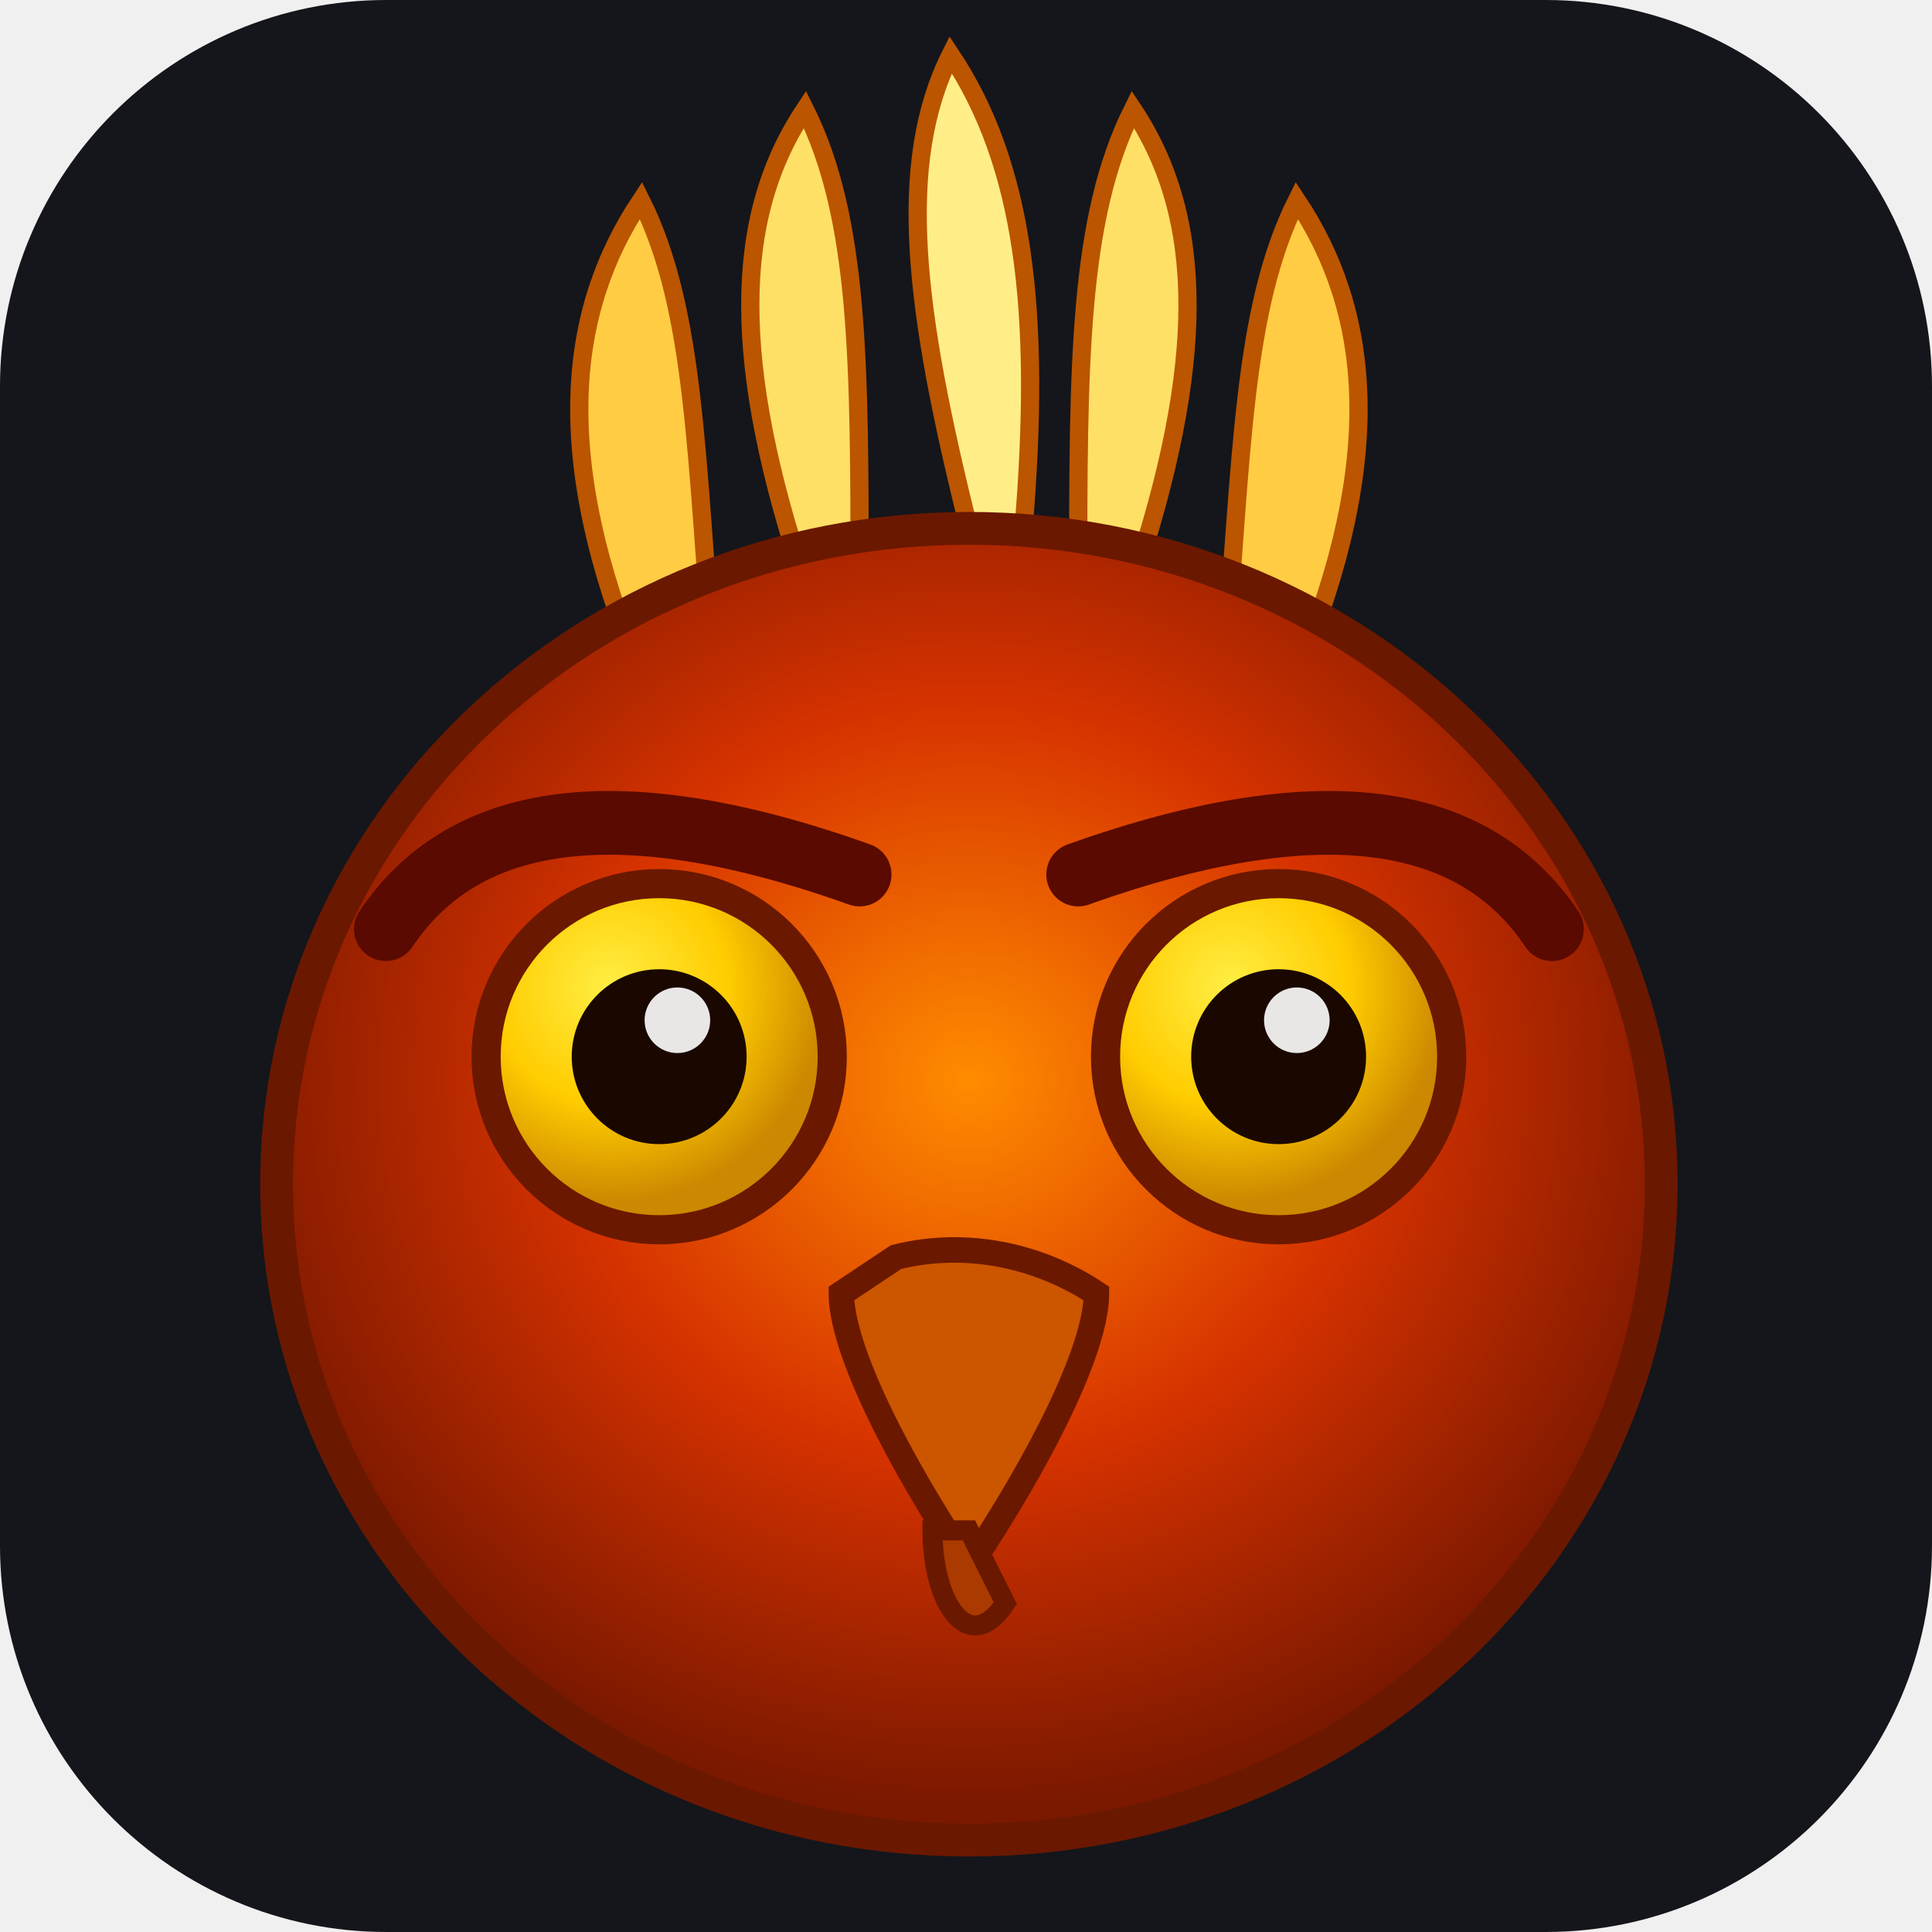
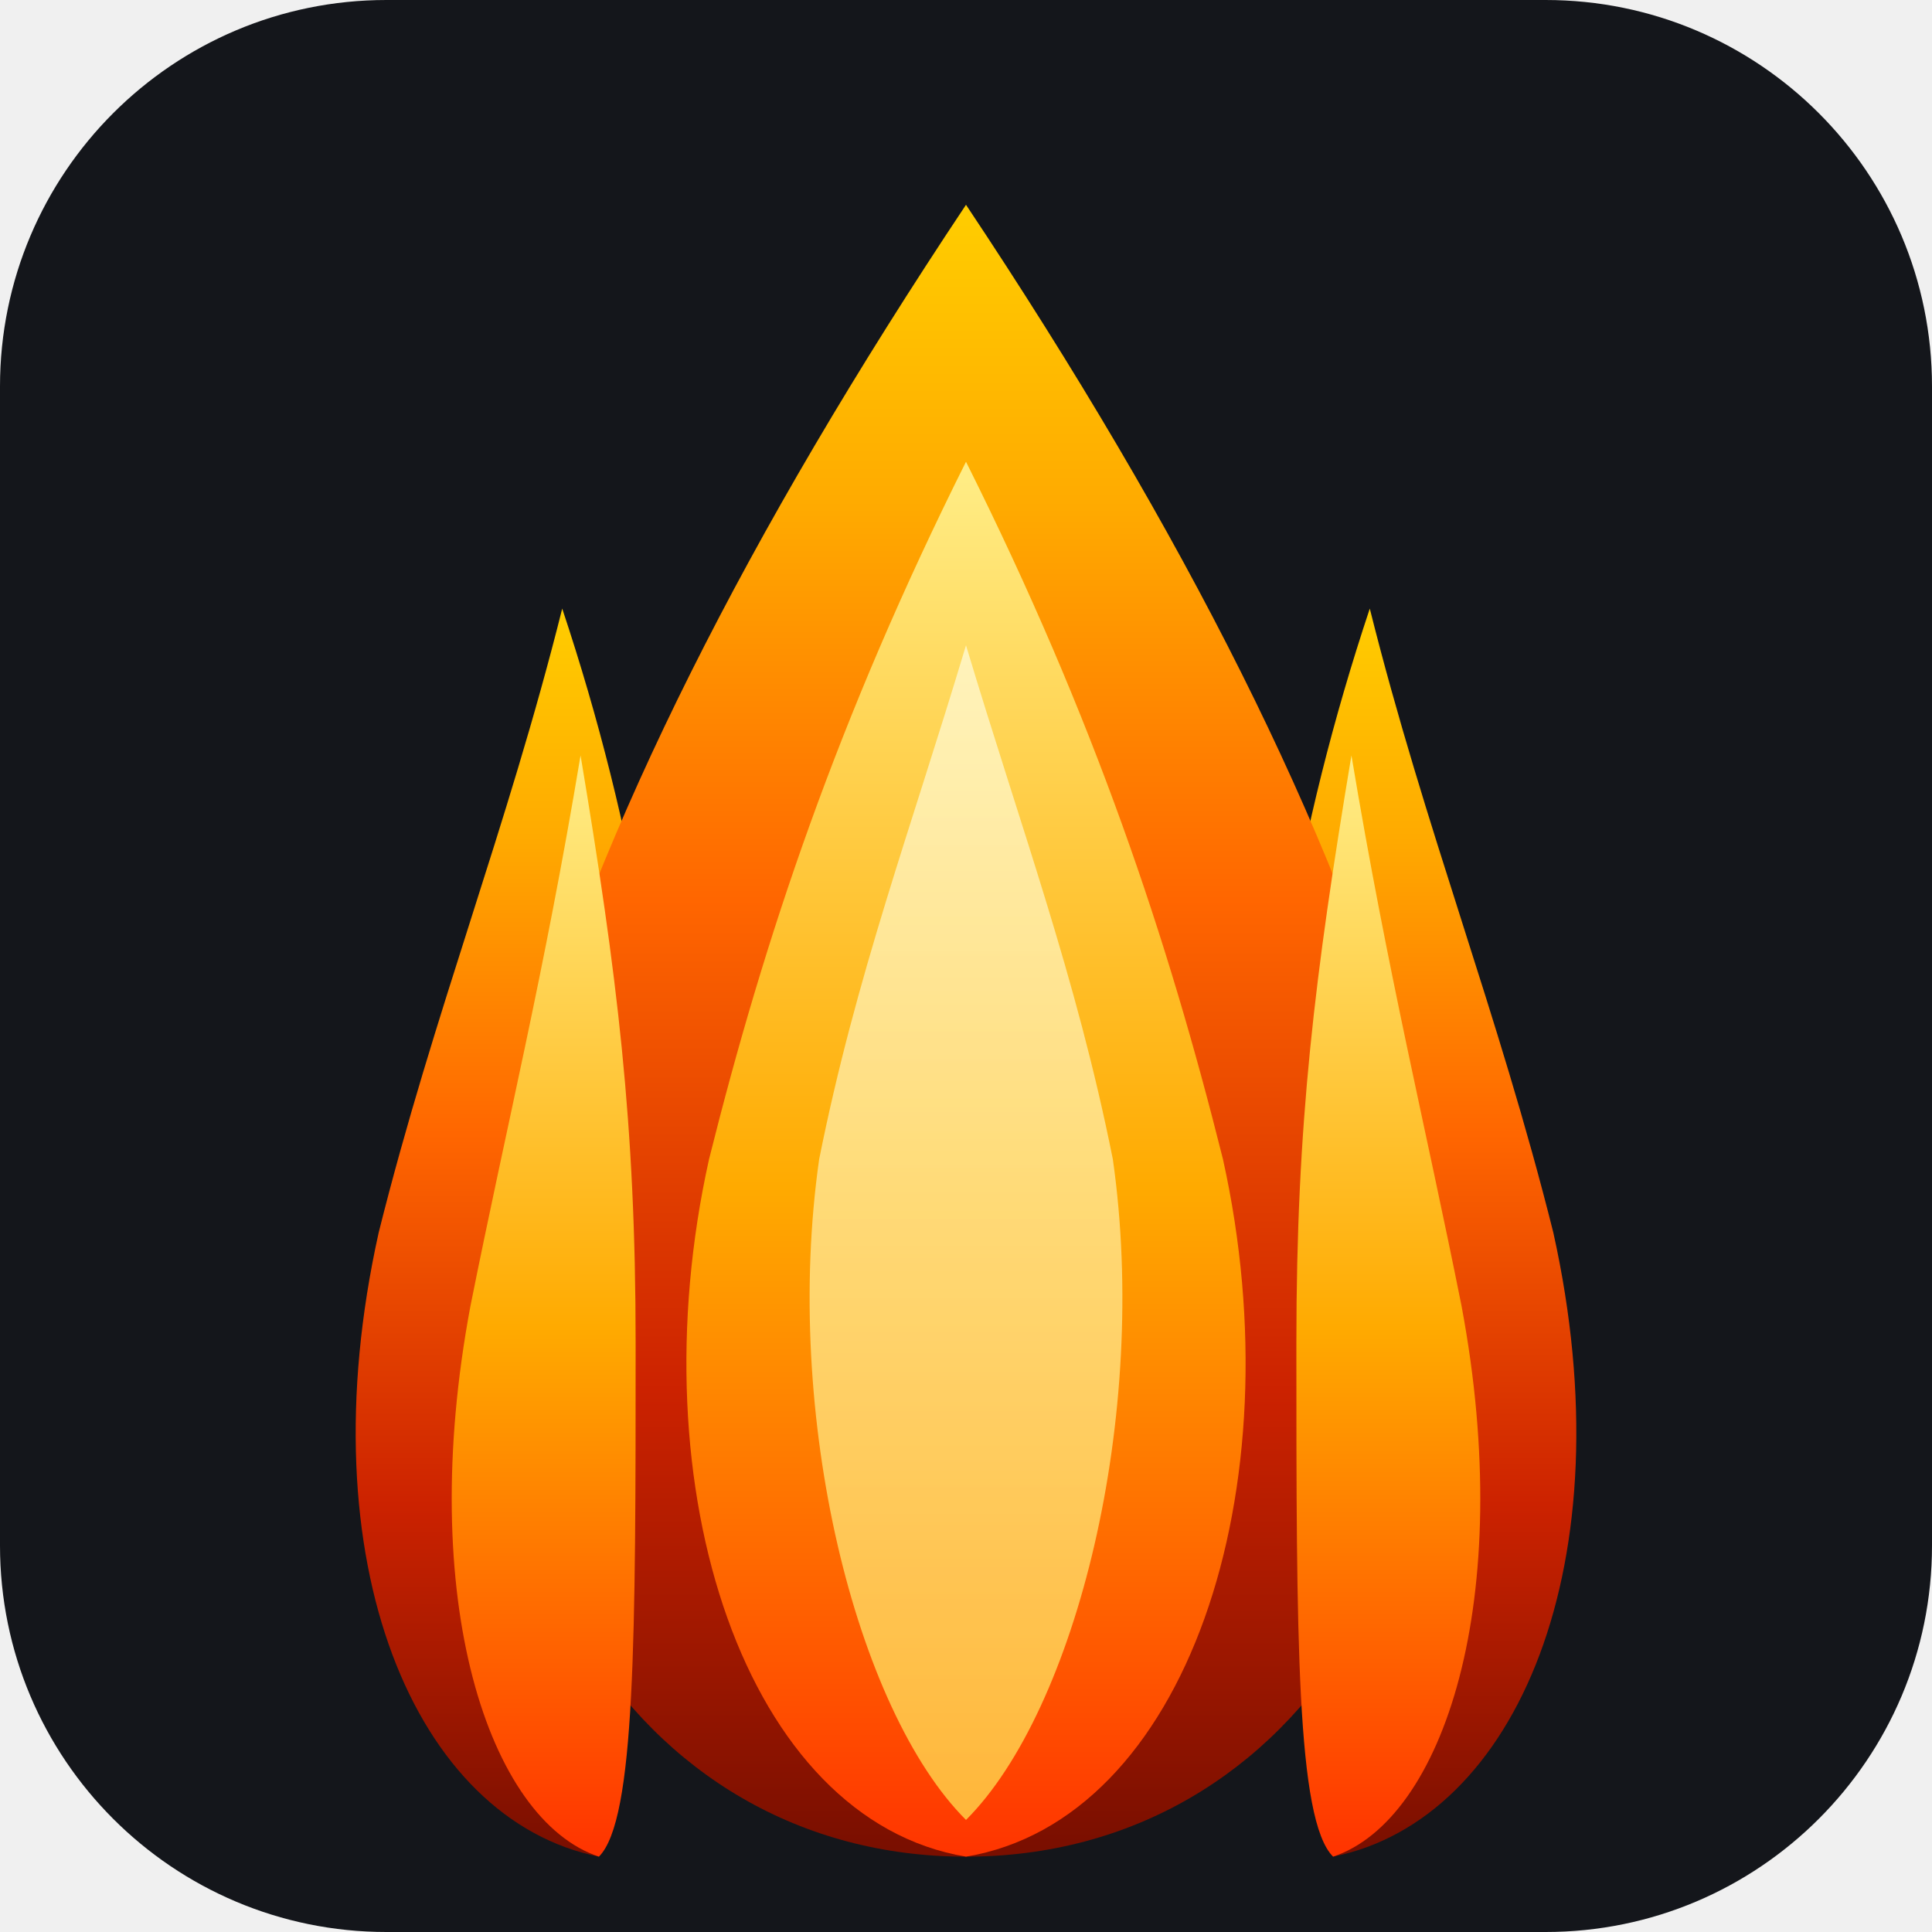
<svg xmlns="http://www.w3.org/2000/svg" viewBox="0 0 100 100">
  <defs>
-     <radialGradient id="hd" cx="50%" cy="42%" r="56%">
-       <stop offset="0%" stop-color="#ff8c00" />
-       <stop offset="52%" stop-color="#d63200" />
-       <stop offset="100%" stop-color="#7a1800" />
-     </radialGradient>
-     <radialGradient id="ey" cx="36%" cy="30%" r="62%">
-       <stop offset="0%" stop-color="#ffee44" />
-       <stop offset="55%" stop-color="#ffcc00" />
-       <stop offset="100%" stop-color="#cc8800" />
-     </radialGradient>
+     <linearGradient id="fo" x1="0.5" y1="1" x2="0.5" y2="0">
+       <stop offset="0%" stop-color="#7a0f00" />
+       <stop offset="28%" stop-color="#cc2200" />
+       <stop offset="58%" stop-color="#ff6600" />
+       <stop offset="82%" stop-color="#ffaa00" />
+       <stop offset="100%" stop-color="#ffcc00" />
+     </linearGradient>
+     <linearGradient id="fi" x1="0.5" y1="1" x2="0.5" y2="0">
+       <stop offset="0%" stop-color="#ff3300" />
+       <stop offset="48%" stop-color="#ffaa00" />
+       <stop offset="100%" stop-color="#ffee88" />
+     </linearGradient>
+     <linearGradient id="fc" x1="0.5" y1="1" x2="0.5" y2="0">
+       <stop offset="0%" stop-color="#ffcc44" />
+       <stop offset="100%" stop-color="#fff8cc" />
+     </linearGradient>
  </defs>
  <rect width="100" height="100" rx="20" fill="#14161b" />
-   <g transform="translate(3,0) scale(0.943)">
-     <path d="M 50 29 C 47 17 46  9 49  3 C 53  9 54 17 53 29 Z" fill="#ffee88" stroke="#bb5500" stroke-width="1" />
-     <path d="M 41 32 C 37 20 37 12 41  6 C 44 12 44 20 44 32 Z" fill="#ffe066" stroke="#bb5500" stroke-width="1" />
-     <path d="M 59 32 C 63 20 63 12 59  6 C 56 12 56 20 56 32 Z" fill="#ffe066" stroke="#bb5500" stroke-width="1" />
-     <path d="M 32 37 C 27 25 28 17 32 11 C 35 17 35 25 36 37 Z" fill="#ffcc44" stroke="#bb5500" stroke-width="1" />
-     <path d="M 68 37 C 73 25 72 17 68 11 C 65 17 65 25 64 37 Z" fill="#ffcc44" stroke="#bb5500" stroke-width="1" />
-     <ellipse cx="50" cy="65" rx="38" ry="36" fill="url(#hd)" stroke="#6b1800" stroke-width="1.8" />
-     <path d="M 18 51 C 22 45 30 43 44 48" stroke="#5a0a00" stroke-width="3.5" stroke-linecap="round" fill="none" />
-     <path d="M 82 51 C 78 45 70 43 56 48" stroke="#5a0a00" stroke-width="3.5" stroke-linecap="round" fill="none" />
-     <circle cx="33" cy="58" r="9.5" fill="url(#ey)" stroke="#6b1800" stroke-width="1.6" />
-     <circle cx="33" cy="58" r="4.8" fill="#1a0800" />
-     <circle cx="34" cy="56" r="1.8" fill="white" opacity="0.9" />
-     <circle cx="67" cy="58" r="9.5" fill="url(#ey)" stroke="#6b1800" stroke-width="1.6" />
-     <circle cx="67" cy="58" r="4.8" fill="#1a0800" />
-     <circle cx="68" cy="56" r="1.8" fill="white" opacity="0.9" />
-     <path d="M 43 71 C 43 74 46 80 50 86 C 54 80 57 74 57 71 C 54 69 50 68 46 69 Z" fill="#cc5500" stroke="#6b1800" stroke-width="1.4" />
-     <path d="M 48 84 C 48 88 50 91 52 88 C 51 86 50 84 50 84 Z" fill="#aa3a00" stroke="#6b1800" stroke-width="1.1" />
+   <g transform="translate(12, 3) scale(0.95)">
+     <path d="M 20 98 C 10 96  4 82  8 64 C 11 52 15 42 18 30 C 22 42 24 54 24 66 C 24 84 18 96 20 98 Z" fill="url(#fo)" />
+     <path d="M 60 98 C 70 96 76 82 72 64 C 69 52 65 42 62 30 C 58 42 56 54 56 66 C 56 84 62 96 60 98 Z" fill="url(#fo)" />
+     <path d="M 40 98 C 22 98 10 80 16 56 C 20 42 28 26 40  8 C 52 26 60 42 64 56 C 70 80 58 98 40 98 Z" fill="url(#fo)" />
+     <path d="M 20 98 C 14 96 10 84 13 68 C 15 58 17 50 19 38 C 21 50 22 58 22 70 C 22 86 22 96 20 98 Z" fill="url(#fi)" />
+     <path d="M 60 98 C 66 96 70 84 67 68 C 65 58 63 50 61 38 C 59 50 58 58 58 70 C 58 86 58 96 60 98 Z" fill="url(#fi)" />
+     <path d="M 40 98 C 28 96 22 78 26 60 C 29 48 33 36 40 22 C 47 36 51 48 54 60 C 58 78 52 96 40 98 Z" fill="url(#fi)" />
+     <path d="M 40 96 C 34 90 30 74 32 60 C 34 50 37 42 40 32 C 43 42 46 50 48 60 C 50 74 46 90 40 96 Z" fill="url(#fc)" opacity="0.85" />
  </g>
</svg>
